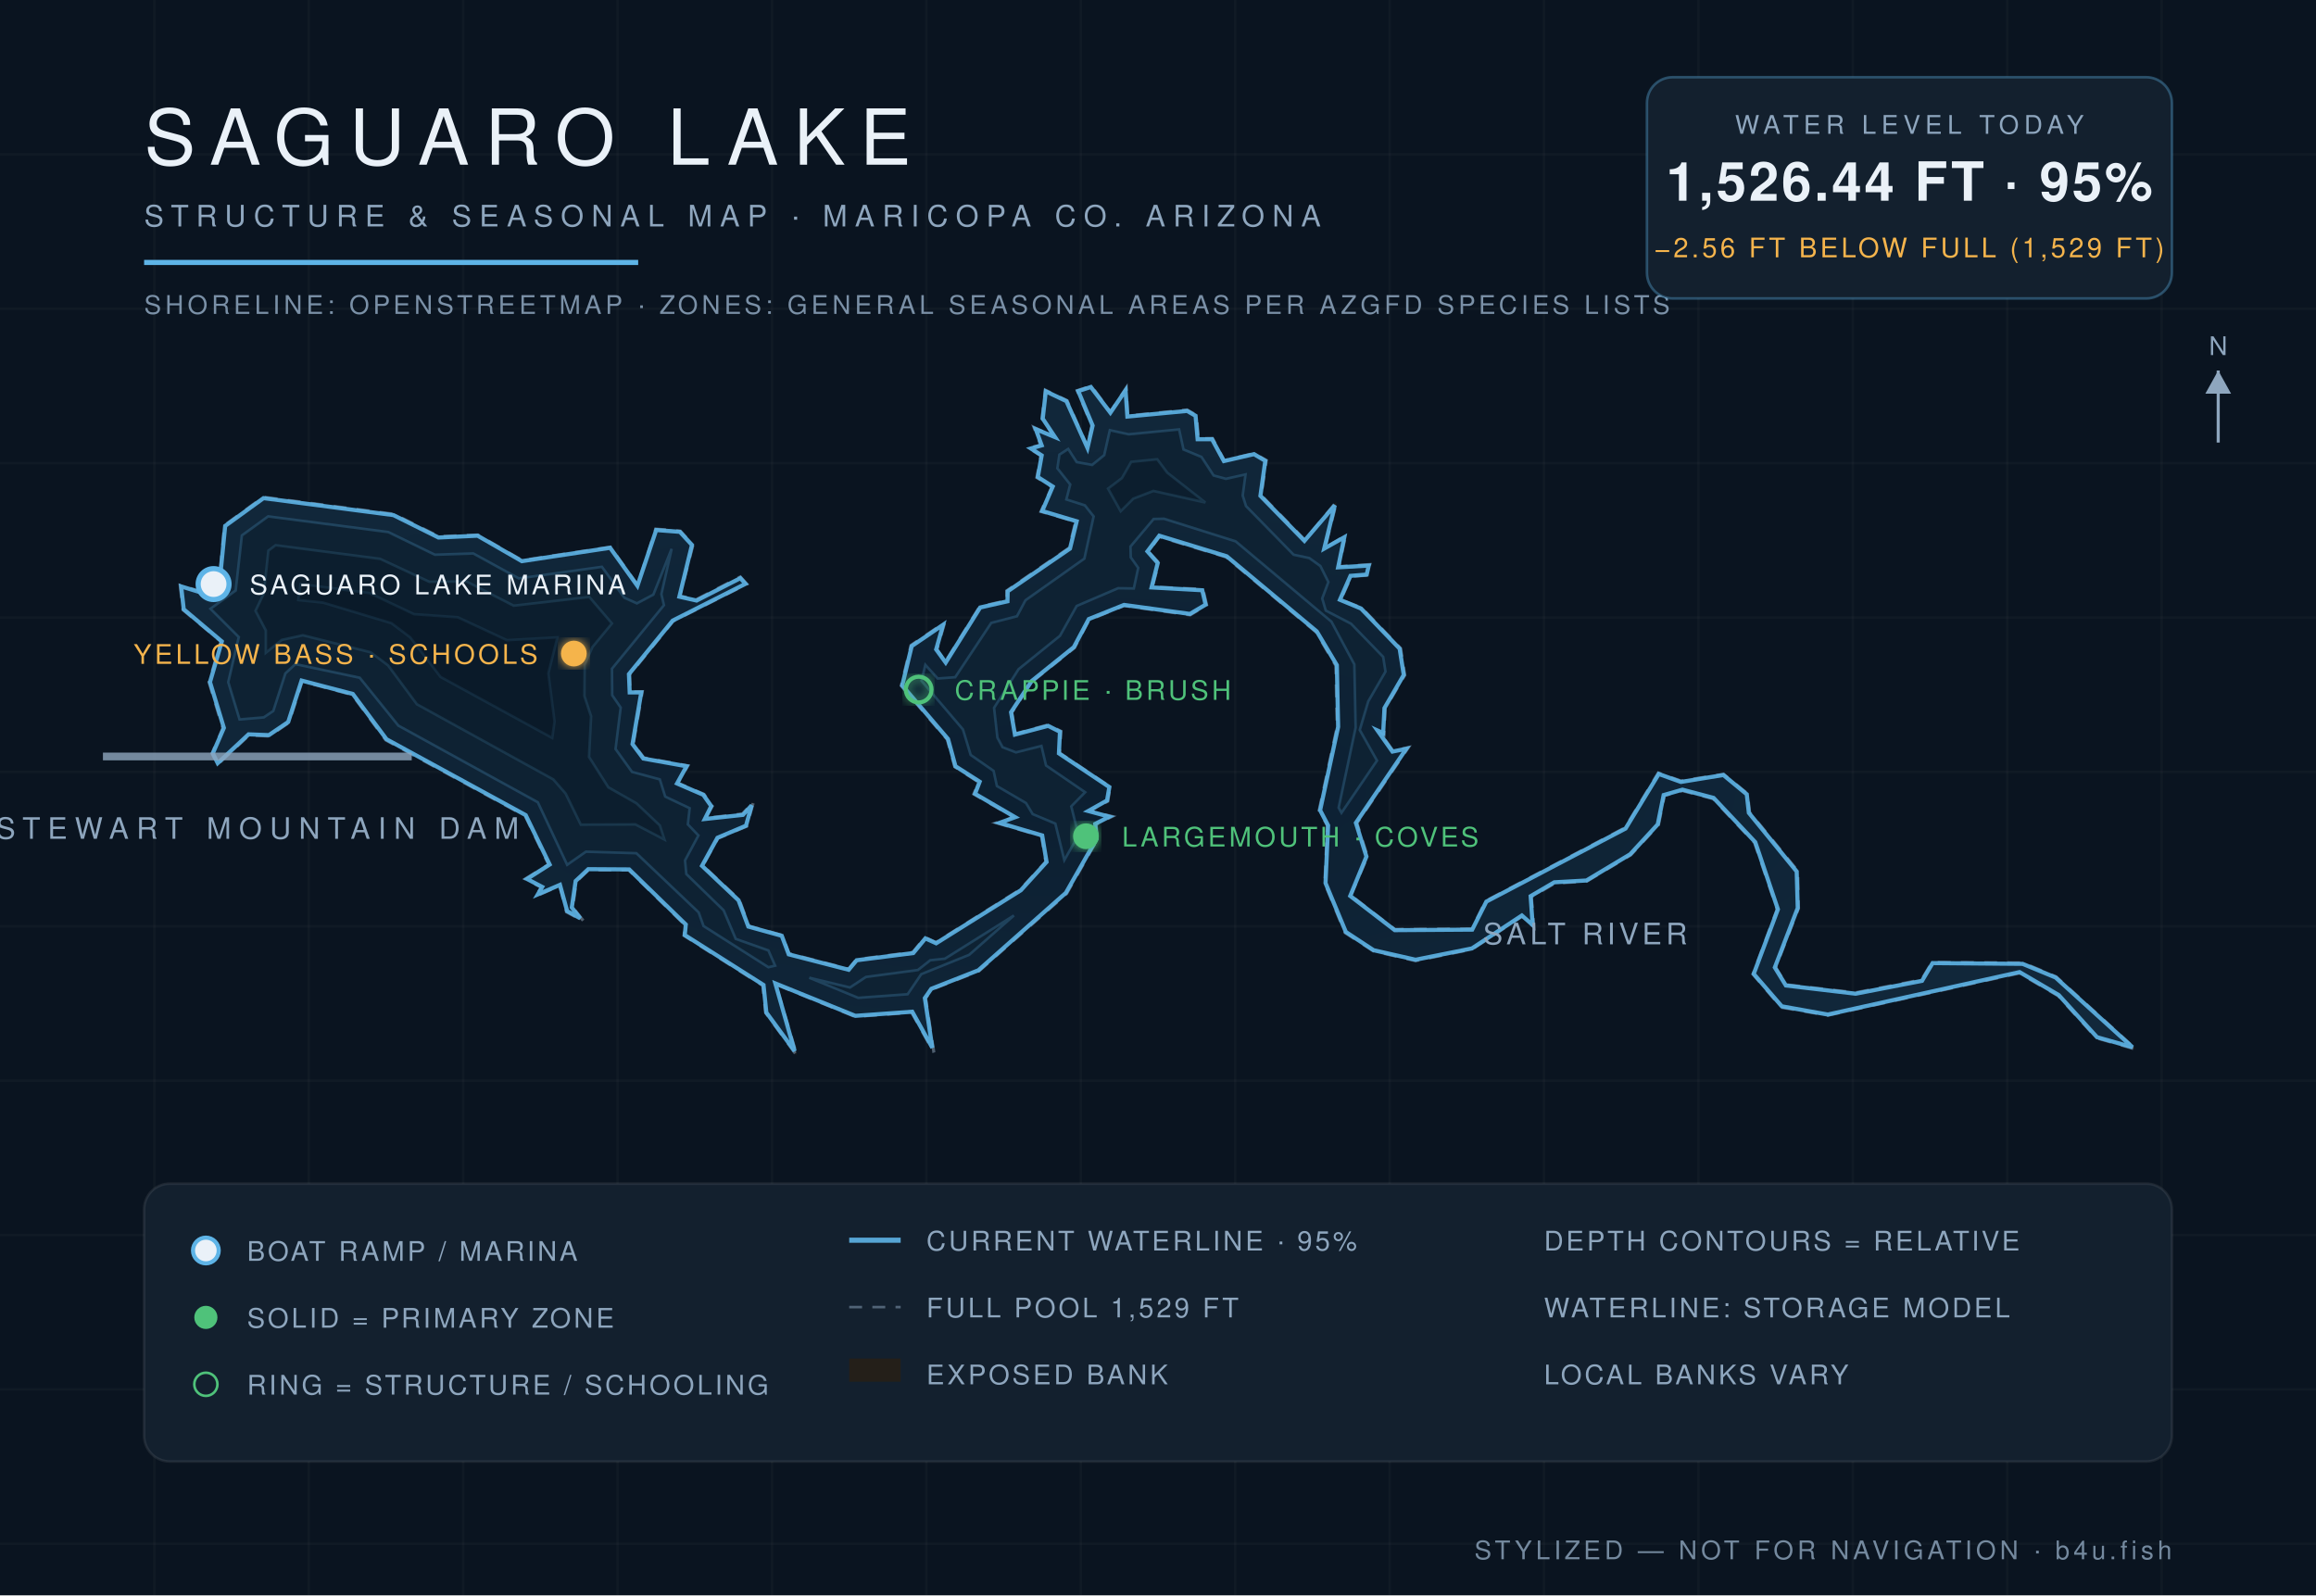
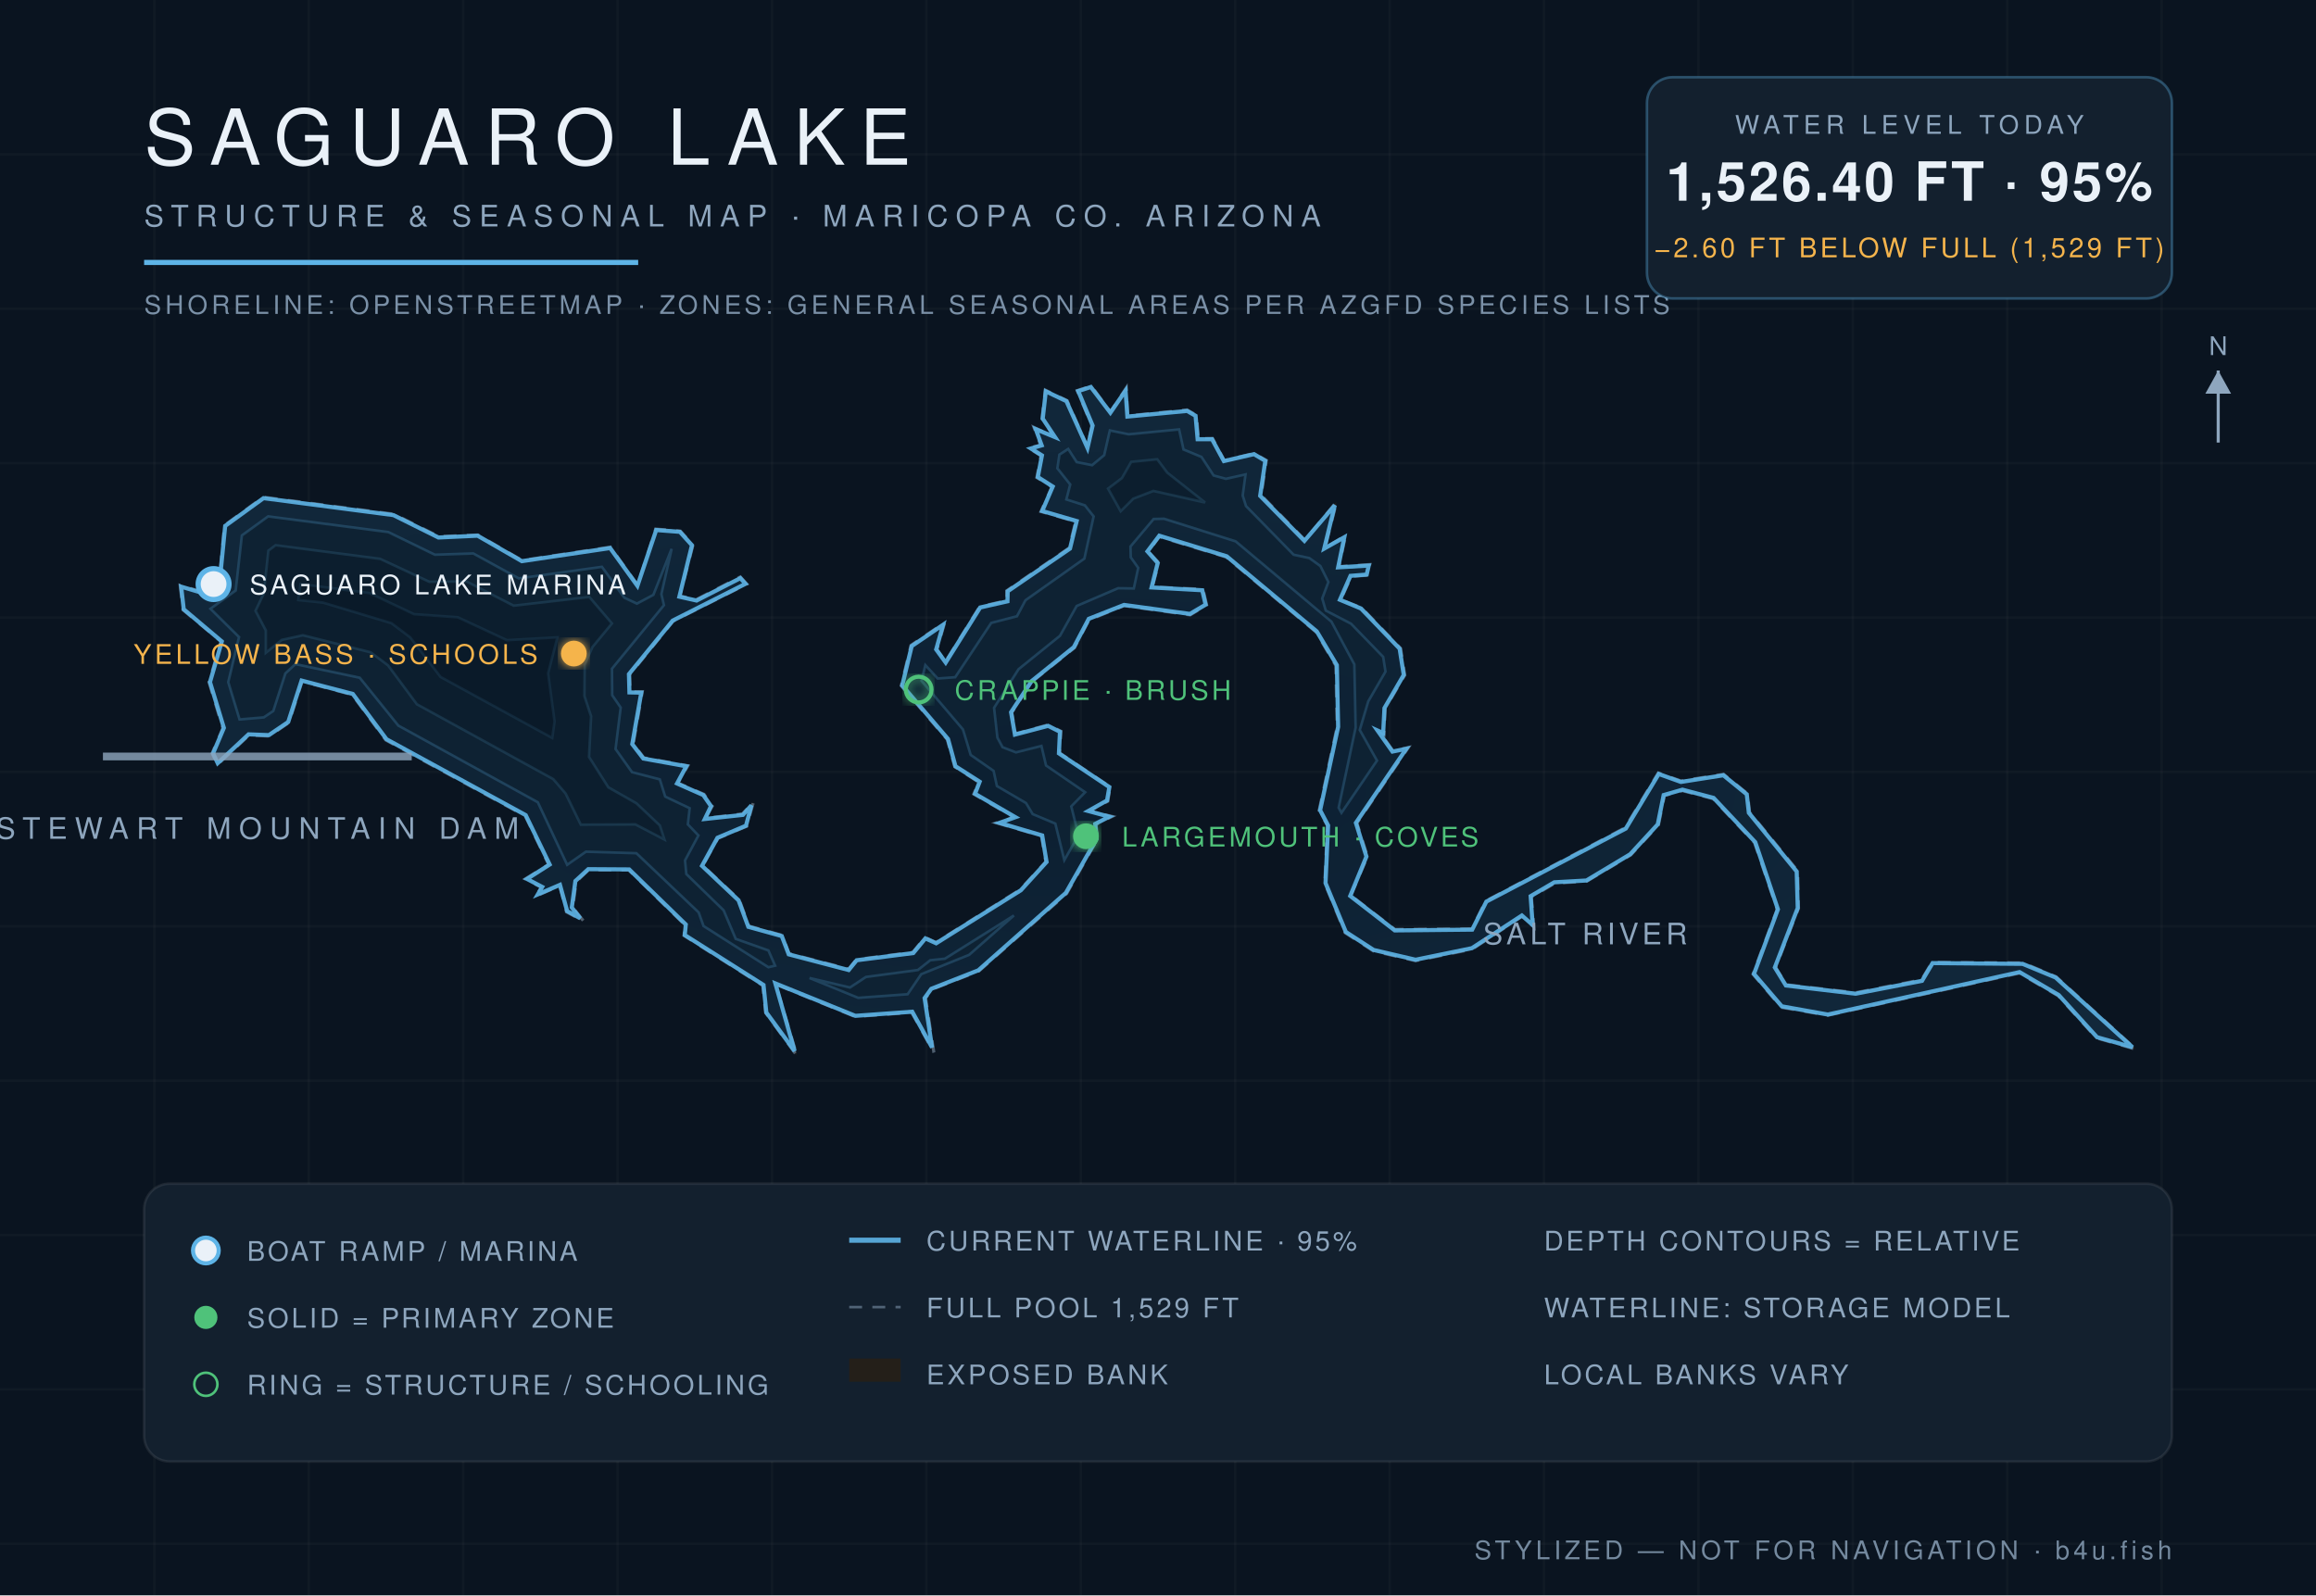
<svg xmlns="http://www.w3.org/2000/svg" viewBox="0 0 900 620" font-family="Helvetica,Arial,sans-serif">
  <defs>
    <radialGradient id="wg" cx="45%" cy="60%" r="80%">
      <stop offset="0%" stop-color="#0c1f31" />
      <stop offset="55%" stop-color="#102639" />
      <stop offset="100%" stop-color="#13293c" />
    </radialGradient>
    <filter id="glow">
      <feGaussianBlur stdDeviation="2.2" result="b" />
      <feMerge>
        <feMergeNode in="b" />
        <feMergeNode in="SourceGraphic" />
      </feMerge>
    </filter>
  </defs>
  <rect width="900" height="620" fill="#0a1420" />
  <g stroke="#ffffff" stroke-opacity="0.025">
    <line x1="60" y1="0" x2="60" y2="620" />
    <line x1="120" y1="0" x2="120" y2="620" />
    <line x1="180" y1="0" x2="180" y2="620" />
    <line x1="240" y1="0" x2="240" y2="620" />
    <line x1="300" y1="0" x2="300" y2="620" />
    <line x1="360" y1="0" x2="360" y2="620" />
    <line x1="420" y1="0" x2="420" y2="620" />
    <line x1="480" y1="0" x2="480" y2="620" />
    <line x1="540" y1="0" x2="540" y2="620" />
    <line x1="600" y1="0" x2="600" y2="620" />
    <line x1="660" y1="0" x2="660" y2="620" />
    <line x1="720" y1="0" x2="720" y2="620" />
    <line x1="780" y1="0" x2="780" y2="620" />
    <line x1="840" y1="0" x2="840" y2="620" />
    <line x1="0" y1="60" x2="900" y2="60" />
    <line x1="0" y1="120" x2="900" y2="120" />
    <line x1="0" y1="180" x2="900" y2="180" />
    <line x1="0" y1="240" x2="900" y2="240" />
    <line x1="0" y1="300" x2="900" y2="300" />
    <line x1="0" y1="360" x2="900" y2="360" />
    <line x1="0" y1="420" x2="900" y2="420" />
    <line x1="0" y1="480" x2="900" y2="480" />
    <line x1="0" y1="540" x2="900" y2="540" />
    <line x1="0" y1="600" x2="900" y2="600" />
  </g>
  <path d="M 524.9,348.0 L 531.4,332.9 L 527.3,319.9 L 547.3,290.5 L 541.3,291.8 L 535.6,283.8 L 537.8,285.6 L 538.3,275.3 L 545.9,262.4 L 544.3,252.0 L 529.1,236.2 L 521.0,233.1 L 525.1,224.0 L 531.3,223.6 L 532.3,219.4 L 520.3,220.2 L 522.9,208.1 L 514.9,213.0 L 519.4,195.0 L 507.1,209.9 L 490.1,192.5 L 492.1,178.9 L 487.3,176.2 L 475.8,179.0 L 471.2,170.4 L 465.7,170.5 L 465.0,161.4 L 461.3,159.3 L 438.2,161.6 L 437.7,150.7 L 431.5,160.1 L 424.1,150.0 L 418.6,151.8 L 424.3,165.5 L 422.6,173.8 L 414.7,155.7 L 406.2,151.6 L 404.9,162.7 L 409.7,169.8 L 401.8,166.1 L 404.4,173.0 L 399.7,174.1 L 404.5,177.1 L 402.9,185.6 L 408.8,189.2 L 404.5,198.8 L 418.0,202.7 L 415.4,213.0 L 391.2,229.6 L 391.3,233.4 L 380.7,235.8 L 367.4,257.2 L 364.1,252.4 L 367.1,242.0 L 354.0,250.8 L 350.2,266.5 L 368.1,287.4 L 371.0,298.0 L 380.4,304.0 L 378.4,308.6 L 394.2,317.7 L 387.2,319.8 L 404.7,324.9 L 406.4,334.9 L 396.5,345.7 L 363.7,366.3 L 359.5,364.3 L 354.7,370.1 L 332.8,372.9 L 329.8,376.6 L 306.6,370.6 L 304.0,363.5 L 291.0,359.9 L 287.3,349.7 L 273.1,336.4 L 279.0,325.8 L 290.2,321.1 L 292.8,311.7 L 288.5,316.3 L 274.1,318.0 L 276.8,313.3 L 273.6,308.7 L 263.4,304.3 L 267.3,297.6 L 250.2,294.5 L 246.1,289.1 L 249.6,268.8 L 244.9,268.9 L 244.7,262.2 L 261.6,241.4 L 290.2,227.0 L 287.7,224.2 L 270.6,233.0 L 264.2,231.6 L 269.3,211.8 L 264.4,206.4 L 254.8,205.6 L 247.8,227.4 L 237.2,212.6 L 202.9,217.8 L 185.7,207.9 L 170.5,208.5 L 153.0,199.8 L 102.3,193.2 L 87.2,204.2 L 85.1,226.5 L 78.8,230.1 L 70.0,227.5 L 71.1,237.0 L 85.9,249.3 L 81.2,265.1 L 86.6,283.0 L 82.4,292.8 L 84.5,297.2 L 96.8,285.7 L 104.6,286.1 L 112.3,280.8 L 117.4,264.8 L 136.9,270.0 L 149.9,287.6 L 204.1,317.1 L 213.2,336.0 L 204.1,341.6 L 210.4,344.9 L 208.0,348.4 L 217.5,344.2 L 220.1,354.4 L 226.8,358.0 L 222.6,352.7 L 223.9,342.7 L 228.7,338.1 L 244.3,338.1 L 266.2,359.5 L 265.8,363.6 L 296.4,383.0 L 297.5,393.6 L 309.7,410.3 L 301.4,382.5 L 332.3,395.1 L 354.3,393.5 L 362.9,409.0 L 359.7,387.9 L 362.2,384.5 L 380.4,377.4 L 414.5,347.3 L 426.5,326.1 L 425.9,320.4 L 432.2,317.3 L 423.3,315.2 L 430.5,311.4 L 431.4,305.8 L 411.7,292.6 L 412.3,284.2 L 407.3,281.7 L 394.6,285.2 L 393.2,276.9 L 401.1,264.9 L 417.6,251.7 L 423.2,240.9 L 436.8,235.4 L 462.5,239.0 L 468.9,235.1 L 467.5,229.0 L 447.8,228.1 L 450.3,218.7 L 446.2,214.4 L 450.5,208.6 L 476.5,216.5 L 511.4,245.6 L 519.1,258.7 L 519.6,282.5 L 512.6,315.0 L 515.8,320.8 L 514.8,343.3 L 522.7,362.5 L 533.7,369.6 L 550.1,373.4 L 572.1,368.9 L 591.5,356.1 L 596.1,360.3 L 595.1,348.6 L 604.1,343.3 L 616.6,342.5 L 633.7,332.3 L 644.5,320.6 L 646.8,309.2 L 653.8,307.3 L 665.7,310.4 L 681.8,327.5 L 690.6,353.4 L 681.2,378.6 L 692.2,391.5 L 710.3,394.6 L 784.7,378.2 L 799.8,387.0 L 814.7,403.4 L 830.0,407.8 L 799.0,379.6 L 786.1,374.2 L 750.8,374.0 L 746.7,380.8 L 721.1,385.8 L 694.2,382.7 L 690.0,376.0 L 698.9,353.0 L 698.6,338.5 L 679.9,315.7 L 679.1,308.5 L 669.8,300.9 L 653.2,303.5 L 644.4,300.4 L 631.5,321.7 L 577.3,350.2 L 572.0,361.0 L 542.0,361.2 L 524.9,348.0 Z" fill="#241f19" fill-opacity="0.9" stroke="#8ea6be" stroke-opacity="0.5" stroke-width="1.2" stroke-dasharray="5 4" />
-   <path d="M 524.7,348.2 L 542.0,361.5 L 572.1,361.3 L 577.6,350.4 L 631.7,322.0 L 644.6,300.8 L 653.2,303.9 L 669.7,301.2 L 678.8,308.7 L 679.6,315.9 L 698.2,338.7 L 698.6,352.9 L 689.7,376.0 L 694.0,383.0 L 721.1,386.2 L 746.9,381.2 L 751.0,374.3 L 786.0,374.6 L 798.8,379.9 L 828.7,407.0 L 814.9,403.1 L 800.0,386.7 L 784.8,377.8 L 710.3,394.3 L 692.4,391.1 L 681.5,378.5 L 690.9,353.4 L 682.1,327.3 L 665.9,310.1 L 653.8,306.9 L 646.5,309.0 L 644.2,320.4 L 633.5,332.0 L 616.5,342.2 L 604.0,342.9 L 594.8,348.3 L 595.6,359.5 L 591.4,355.8 L 572.0,368.6 L 550.1,373.0 L 533.8,369.3 L 523.0,362.2 L 515.1,343.2 L 516.1,320.8 L 513.0,314.9 L 520.0,282.5 L 519.5,258.5 L 511.7,245.4 L 476.7,216.2 L 450.5,208.2 L 445.9,214.3 L 449.9,218.8 L 447.5,228.3 L 467.2,229.4 L 468.5,235.0 L 462.4,238.6 L 436.8,235.1 L 423.1,240.6 L 417.3,251.5 L 400.9,264.7 L 392.9,276.8 L 394.4,285.5 L 407.3,282.1 L 411.9,284.4 L 411.5,292.8 L 431.1,305.9 L 430.2,311.1 L 422.9,315.2 L 431.1,317.4 L 425.6,320.2 L 426.1,326.1 L 414.2,347.0 L 380.2,377.1 L 361.9,384.3 L 359.4,387.9 L 362.3,407.2 L 354.5,393.2 L 332.4,394.8 L 301.3,382.2 L 308.8,408.5 L 297.8,393.5 L 296.7,382.8 L 266.1,363.4 L 266.5,359.3 L 244.5,337.9 L 228.6,337.8 L 223.7,342.4 L 222.2,352.7 L 225.5,356.9 L 220.4,354.1 L 217.6,343.9 L 209.0,347.6 L 210.7,344.7 L 204.8,341.6 L 213.6,336.0 L 204.3,316.8 L 150.2,287.3 L 137.1,269.7 L 117.2,264.5 L 112.0,280.6 L 104.5,285.7 L 96.6,285.4 L 84.6,296.6 L 82.7,292.8 L 87.0,282.9 L 81.6,265.1 L 86.2,249.3 L 71.4,236.8 L 70.4,227.9 L 78.8,230.5 L 85.3,226.8 L 87.5,204.4 L 102.4,193.6 L 152.9,200.2 L 170.4,208.9 L 185.6,208.2 L 202.8,218.1 L 237.1,212.9 L 247.7,227.7 L 255.0,206.0 L 264.2,206.7 L 268.9,211.8 L 264.0,231.9 L 270.7,233.4 L 287.7,224.7 L 289.7,226.9 L 261.4,241.2 L 244.4,262.0 L 244.7,269.1 L 249.2,269.1 L 245.8,289.2 L 250.0,294.8 L 266.8,297.8 L 263.1,304.5 L 273.3,308.9 L 276.4,313.3 L 273.9,318.3 L 288.7,316.7 L 292.1,313.0 L 289.9,320.9 L 278.8,325.6 L 272.8,336.5 L 287.0,349.9 L 290.8,360.1 L 303.8,363.7 L 306.5,370.9 L 329.8,376.9 L 332.9,373.2 L 354.9,370.4 L 359.6,364.7 L 363.8,366.6 L 396.7,346.0 L 406.7,335.0 L 405.0,324.7 L 388.4,319.8 L 394.5,317.6 L 378.9,308.5 L 380.7,303.8 L 371.3,297.8 L 368.4,287.2 L 350.6,266.4 L 354.3,251.1 L 366.5,242.8 L 363.8,252.4 L 367.5,257.5 L 380.9,236.1 L 391.5,233.7 L 391.6,229.8 L 415.8,213.2 L 418.4,202.6 L 405.0,198.6 L 409.1,189.1 L 403.3,185.4 L 404.8,177.0 L 400.6,174.3 L 404.8,173.1 L 402.5,166.8 L 410.0,169.9 L 405.2,162.7 L 406.4,152.1 L 414.4,155.9 L 422.6,174.1 L 424.6,165.4 L 419.0,152.0 L 423.9,150.4 L 431.5,160.4 L 437.4,151.7 L 438.1,161.9 L 461.3,159.7 L 464.6,161.6 L 465.4,170.7 L 471.0,170.7 L 475.6,179.2 L 487.3,176.5 L 491.7,179.1 L 489.8,192.7 L 506.9,210.2 L 518.7,196.4 L 514.6,213.2 L 522.4,208.8 L 520.0,220.5 L 531.9,219.8 L 531.1,223.3 L 524.8,223.8 L 520.7,233.1 L 528.9,236.5 L 543.9,252.1 L 545.5,262.3 L 538.0,275.2 L 537.5,284.9 L 535.3,283.9 L 541.1,292.1 L 546.5,291.0 L 526.9,319.8 L 531.0,332.9 L 524.7,348.2 Z" fill="url(#wg)" stroke="#5eb4e7" stroke-opacity="0.9" stroke-width="1.6" />
-   <path d="M 81.8,236.6 L 91.6,229.5 L 94.0,208.1 L 104.2,200.7 L 150.9,206.8 L 169.0,215.6 L 183.9,215.1 L 201.6,224.8 L 233.9,220.3 L 242.6,232.3 L 247.5,234.5 L 253.9,231.1 L 261.0,213.3 L 257.0,230.9 L 258.0,235.2 L 237.8,259.9 L 237.9,270.2 L 241.2,275.0 L 239.2,291.1 L 245.6,300.0 L 256.4,302.9 L 258.5,309.6 L 268.0,314.1 L 267.3,320.4 L 271.4,324.7 L 266.2,334.4 L 266.7,339.7 L 281.2,353.8 L 285.9,364.9 L 298.6,369.4 L 301.2,375.3 L 298.6,375.9 L 273.4,359.9 L 271.5,354.6 L 247.3,331.6 L 227.7,331.0 L 220.4,336.1 L 209.0,311.8 L 154.8,282.0 L 139.8,263.4 L 114.8,258.1 L 110.9,261.7 L 106.2,276.3 L 102.5,278.8 L 93.1,279.6 L 88.7,265.1 L 92.8,247.6 L 81.8,236.6 Z" fill="#0e2233" stroke="#5eb4e7" stroke-opacity="0.22" stroke-width="1" />
-   <path d="M 314.5,380.0 L 330.3,383.8 L 336.5,379.7 L 356.7,377.0 L 361.5,373.2 L 367.2,372.6 L 394.0,355.8 L 376.6,371.1 L 358.0,378.6 L 352.7,386.4 L 333.5,387.8 L 314.5,380.0 Z" fill="#0e2233" stroke="#5eb4e7" stroke-opacity="0.22" stroke-width="1" />
-   <path d="M 413.6,334.3 L 410.1,320.1 L 401.3,316.4 L 398.7,312.1 L 387.4,305.5 L 386.1,299.6 L 377.2,293.4 L 374.2,283.5 L 358.1,264.6 L 359.6,258.4 L 364.4,263.7 L 371.2,263.2 L 385.2,242.1 L 395.2,239.5 L 398.5,233.3 L 421.4,217.1 L 425.0,200.7 L 421.6,196.4 L 414.4,194.1 L 415.9,188.3 L 410.9,182.0 L 411.7,176.7 L 415.1,174.5 L 418.4,179.6 L 424.4,180.7 L 429.1,176.9 L 431.3,167.2 L 438.6,168.8 L 458.2,166.9 L 459.9,174.7 L 466.9,177.6 L 471.6,184.8 L 476.4,186.1 L 484.0,184.4 L 482.9,192.6 L 484.2,196.7 L 502.7,215.6 L 508.8,216.9 L 513.1,220.0 L 516.2,226.2 L 513.8,232.6 L 515.2,237.3 L 525.0,242.4 L 537.5,255.3 L 538.4,261.0 L 531.7,272.6 L 528.4,283.7 L 535.1,295.6 L 521.3,315.9 L 520.2,313.9 L 526.8,282.8 L 526.3,258.2 L 517.4,241.6 L 480.2,210.4 L 452.3,201.6 L 448.3,201.7 L 439.3,212.4 L 439.4,216.6 L 442.3,220.7 L 440.6,228.7 L 434.5,228.6 L 418.4,235.5 L 411.9,247.1 L 395.8,260.1 L 386.3,275.1 L 387.6,286.7 L 389.6,290.4 L 394.8,292.4 L 404.7,289.9 L 406.5,297.5 L 421.7,307.9 L 416.3,313.4 L 419.1,324.6 L 413.6,334.3 Z" fill="#0e2233" stroke="#5eb4e7" stroke-opacity="0.22" stroke-width="1" />
-   <path d="M 103.3,253.7 L 103.3,245.0 L 99.3,237.4 L 102.5,230.7 L 104.3,214.0 L 107.1,211.9 L 147.7,217.2 L 166.8,226.1 L 181.3,226.0 L 199.6,235.4 L 229.0,232.0 L 237.8,242.3 L 230.2,251.5 L 227.2,258.3 L 227.1,270.5 L 229.7,278.4 L 228.9,294.2 L 236.4,306.0 L 247.3,312.2 L 256.4,320.8 L 258.2,326.3 L 246.9,320.4 L 225.7,320.5 L 219.8,308.4 L 215.0,302.9 L 162.0,273.7 L 150.8,258.6 L 144.0,253.5 L 117.7,246.9 L 109.5,248.7 L 103.3,253.7 Z" fill="#0c1e2e" stroke="#5eb4e7" stroke-opacity="0.15" stroke-width="1" />
-   <path d="M 435.5,198.7 L 430.6,189.9 L 436.0,185.8 L 439.6,179.5 L 449.7,178.5 L 453.6,183.7 L 468.4,195.3 L 448.2,190.8 L 440.4,193.8 L 435.5,198.7 Z" fill="#0c1e2e" stroke="#5eb4e7" stroke-opacity="0.15" stroke-width="1" />
-   <path d="M 115.9,233.2 L 116.8,227.0 L 143.6,230.5 L 160.9,238.7 L 177.9,239.9 L 197.0,248.8 L 216.6,247.7 L 213.1,261.7 L 215.5,280.4 L 214.6,286.8 L 171.2,263.1 L 159.4,247.7 L 152.1,242.2 L 125.5,234.2 L 115.9,233.2 Z" fill="#0a1a29" stroke="#5eb4e7" stroke-opacity="0.1" stroke-width="1" />
+   <path d="M 524.7,348.2 L 542.0,361.6 L 572.1,361.3 L 577.6,350.4 L 631.8,322.0 L 644.6,300.8 L 653.2,303.9 L 669.7,301.3 L 678.8,308.7 L 679.6,315.9 L 698.2,338.7 L 698.6,352.9 L 689.7,376.0 L 694.0,383.0 L 721.1,386.2 L 746.9,381.2 L 751.0,374.3 L 786.0,374.6 L 798.8,379.9 L 828.7,407.0 L 814.9,403.1 L 800.0,386.7 L 784.8,377.8 L 710.3,394.3 L 692.4,391.1 L 681.6,378.5 L 690.9,353.4 L 682.1,327.3 L 665.9,310.1 L 653.8,306.9 L 646.5,309.0 L 644.2,320.4 L 633.5,332.0 L 616.5,342.2 L 604.0,342.9 L 594.8,348.3 L 595.6,359.5 L 591.4,355.8 L 572.0,368.5 L 550.1,373.0 L 533.8,369.2 L 523.0,362.2 L 515.1,343.2 L 516.1,320.8 L 513.0,314.9 L 520.0,282.5 L 519.5,258.5 L 511.7,245.4 L 476.7,216.2 L 450.5,208.2 L 445.9,214.3 L 449.9,218.8 L 447.5,228.3 L 467.2,229.4 L 468.5,235.0 L 462.4,238.6 L 436.8,235.1 L 423.1,240.5 L 417.3,251.5 L 400.9,264.7 L 392.9,276.8 L 394.4,285.5 L 407.3,282.1 L 411.9,284.4 L 411.5,292.8 L 431.1,305.9 L 430.2,311.1 L 422.9,315.2 L 431.1,317.4 L 425.6,320.2 L 426.1,326.1 L 414.2,347.0 L 380.2,377.1 L 361.9,384.3 L 359.3,387.9 L 362.2,407.1 L 354.5,393.2 L 332.4,394.8 L 301.3,382.2 L 308.8,408.5 L 297.8,393.5 L 296.7,382.8 L 266.1,363.4 L 266.5,359.3 L 244.5,337.9 L 228.6,337.8 L 223.6,342.4 L 222.2,352.7 L 225.5,356.9 L 220.4,354.1 L 217.6,343.9 L 209.0,347.6 L 210.7,344.7 L 204.8,341.6 L 213.6,336.0 L 204.3,316.8 L 150.2,287.3 L 137.1,269.7 L 117.2,264.5 L 112.0,280.6 L 104.5,285.7 L 96.6,285.4 L 84.6,296.6 L 82.8,292.8 L 87.0,282.9 L 81.6,265.1 L 86.2,249.3 L 71.4,236.8 L 70.4,228.0 L 78.8,230.5 L 85.3,226.8 L 87.5,204.4 L 102.4,193.6 L 152.9,200.2 L 170.4,208.9 L 185.6,208.2 L 202.8,218.1 L 237.1,213.0 L 247.7,227.7 L 255.0,206.0 L 264.2,206.7 L 268.9,211.9 L 264.0,231.9 L 270.7,233.4 L 287.7,224.7 L 289.7,226.9 L 261.4,241.2 L 244.4,262.0 L 244.6,269.1 L 249.2,269.2 L 245.7,289.2 L 250.0,294.8 L 266.7,297.8 L 263.1,304.5 L 273.3,309.0 L 276.3,313.3 L 273.9,318.3 L 288.7,316.7 L 292.0,313.0 L 289.9,320.9 L 278.8,325.6 L 272.8,336.5 L 287.0,349.9 L 290.8,360.2 L 303.8,363.8 L 306.5,370.9 L 329.8,377.0 L 332.9,373.2 L 354.9,370.4 L 359.6,364.7 L 363.8,366.6 L 396.7,346.0 L 406.7,335.0 L 405.0,324.7 L 388.4,319.8 L 394.6,317.6 L 378.9,308.5 L 380.7,303.8 L 371.3,297.8 L 368.4,287.2 L 350.6,266.4 L 354.3,251.1 L 366.5,242.8 L 363.8,252.4 L 367.5,257.5 L 380.9,236.1 L 391.5,233.7 L 391.6,229.8 L 415.8,213.2 L 418.4,202.5 L 405.0,198.6 L 409.1,189.1 L 403.3,185.4 L 404.9,177.0 L 400.6,174.3 L 404.8,173.1 L 402.5,166.8 L 410.0,169.9 L 405.2,162.7 L 406.4,152.1 L 414.4,155.9 L 422.6,174.1 L 424.6,165.4 L 419.0,152.0 L 423.9,150.4 L 431.5,160.4 L 437.4,151.8 L 438.1,161.9 L 461.3,159.7 L 464.6,161.6 L 465.4,170.7 L 471.0,170.7 L 475.6,179.2 L 487.3,176.5 L 491.7,179.1 L 489.7,192.7 L 506.9,210.2 L 518.7,196.4 L 514.6,213.2 L 522.4,208.8 L 520.0,220.5 L 531.9,219.8 L 531.1,223.3 L 524.8,223.8 L 520.7,233.1 L 528.9,236.5 L 543.9,252.1 L 545.5,262.3 L 538.0,275.2 L 537.5,284.9 L 535.3,283.9 L 541.1,292.1 L 546.5,291.0 L 526.9,319.8 L 531.0,332.9 L 524.7,348.2 Z" fill="url(#wg)" stroke="#5eb4e7" stroke-opacity="0.9" stroke-width="1.6" />
+   <path d="M 81.8,236.6 L 91.6,229.5 L 94.0,208.1 L 104.2,200.7 L 150.9,206.8 L 169.0,215.6 L 183.9,215.1 L 201.6,224.8 L 233.9,220.3 L 242.6,232.3 L 247.5,234.6 L 253.9,231.2 L 261.0,213.3 L 257.0,230.9 L 258.0,235.2 L 237.8,259.9 L 237.9,270.2 L 241.2,275.0 L 239.2,291.1 L 245.6,300.1 L 256.4,302.9 L 258.5,309.6 L 268.0,314.1 L 267.3,320.4 L 271.4,324.7 L 266.2,334.4 L 266.7,339.7 L 281.2,353.8 L 285.9,364.9 L 298.6,369.4 L 301.2,375.3 L 298.6,375.9 L 273.4,359.9 L 271.5,354.6 L 247.3,331.6 L 227.7,331.0 L 220.4,336.1 L 209.0,311.8 L 154.8,282.0 L 139.8,263.4 L 114.8,258.1 L 110.9,261.7 L 106.2,276.3 L 102.5,278.8 L 93.1,279.6 L 88.7,265.1 L 92.9,247.6 L 81.8,236.6 Z" fill="#0e2233" stroke="#5eb4e7" stroke-opacity="0.22" stroke-width="1" />
+   <path d="M 314.6,380.1 L 330.3,383.8 L 336.5,379.7 L 356.7,377.0 L 361.5,373.2 L 367.2,372.6 L 394.0,355.8 L 376.6,371.1 L 358.0,378.6 L 352.7,386.4 L 333.5,387.8 L 314.6,380.1 Z" fill="#0e2233" stroke="#5eb4e7" stroke-opacity="0.22" stroke-width="1" />
+   <path d="M 413.6,334.3 L 410.1,320.1 L 401.3,316.4 L 398.7,312.1 L 387.4,305.5 L 386.1,299.6 L 377.2,293.4 L 374.2,283.5 L 358.1,264.6 L 359.6,258.5 L 364.4,263.7 L 371.2,263.2 L 385.2,242.1 L 395.2,239.5 L 398.5,233.3 L 421.4,217.1 L 425.0,200.7 L 421.6,196.4 L 414.4,194.1 L 415.9,188.3 L 410.9,182.0 L 411.7,176.7 L 415.1,174.5 L 418.4,179.6 L 424.4,180.8 L 429.1,176.9 L 431.3,167.3 L 438.6,168.8 L 458.2,166.9 L 459.9,174.7 L 466.9,177.6 L 471.6,184.8 L 476.4,186.1 L 484.0,184.4 L 482.9,192.6 L 484.2,196.7 L 502.7,215.6 L 508.8,216.9 L 513.1,220.0 L 516.2,226.2 L 513.8,232.6 L 515.2,237.3 L 525.0,242.4 L 537.5,255.3 L 538.4,261.0 L 531.7,272.6 L 528.4,283.7 L 535.1,295.6 L 521.3,315.9 L 520.2,313.9 L 526.8,282.8 L 526.3,258.2 L 517.4,241.6 L 480.2,210.4 L 452.3,201.6 L 448.3,201.7 L 439.3,212.4 L 439.4,216.6 L 442.3,220.7 L 440.6,228.7 L 434.5,228.6 L 418.4,235.5 L 411.9,247.1 L 395.8,260.1 L 386.3,275.1 L 387.6,286.7 L 389.6,290.4 L 394.8,292.4 L 404.7,289.9 L 406.5,297.5 L 421.7,307.9 L 416.3,313.4 L 419.1,324.6 L 413.6,334.3 Z" fill="#0e2233" stroke="#5eb4e7" stroke-opacity="0.22" stroke-width="1" />
+   <path d="M 103.3,253.7 L 103.3,245.0 L 99.3,237.4 L 102.5,230.7 L 104.3,214.0 L 107.1,211.9 L 147.7,217.2 L 166.8,226.1 L 181.3,226.0 L 199.6,235.4 L 229.0,232.0 L 237.8,242.3 L 230.2,251.5 L 227.2,258.3 L 227.1,270.5 L 229.7,278.4 L 228.9,294.2 L 236.4,306.0 L 247.3,312.2 L 256.4,320.8 L 258.2,326.3 L 246.9,320.4 L 225.7,320.5 L 219.8,308.4 L 215.0,302.8 L 162.0,273.7 L 150.8,258.6 L 144.0,253.5 L 117.7,246.9 L 109.5,248.7 L 103.3,253.7 Z" fill="#0c1e2e" stroke="#5eb4e7" stroke-opacity="0.15" stroke-width="1" />
+   <path d="M 435.5,198.7 L 430.6,189.9 L 436.0,185.8 L 439.6,179.5 L 449.7,178.5 L 453.6,183.7 L 468.3,195.3 L 448.2,190.8 L 440.4,193.8 L 435.5,198.7 Z" fill="#0c1e2e" stroke="#5eb4e7" stroke-opacity="0.15" stroke-width="1" />
+   <path d="M 115.9,233.2 L 116.8,227.0 L 143.6,230.5 L 160.9,238.7 L 177.9,239.9 L 197.0,248.8 L 216.6,247.7 L 213.0,261.7 L 215.5,280.4 L 214.6,286.8 L 171.2,263.1 L 159.4,247.7 L 152.1,242.2 L 125.5,234.2 L 115.9,233.2 Z" fill="#0a1a29" stroke="#5eb4e7" stroke-opacity="0.1" stroke-width="1" />
  <text x="616" y="367" fill="#8ea6be" font-size="11.5" letter-spacing="1.6" text-anchor="middle">SALT RIVER</text>
  <line x1="40" y1="294" x2="160" y2="294" stroke="#8ea6be" stroke-width="3" stroke-opacity="0.8" />
  <text x="100" y="326" fill="#8ea6be" font-size="11.5" letter-spacing="3" text-anchor="middle">STEWART MOUNTAIN DAM</text>
  <circle cx="83" cy="227" r="6" fill="#eaf1f8" stroke="#5eb4e7" stroke-width="2" />
  <text x="97" y="231" fill="#eaf1f8" font-size="10.5" letter-spacing="1.2" text-anchor="start">SAGUARO LAKE MARINA</text>
  <circle cx="223" cy="254" r="5" fill="#f5b44c" filter="url(#glow)" />
  <text x="209" y="258" fill="#f5b44c" font-size="10.5" letter-spacing="1.2" text-anchor="end">YELLOW BASS · SCHOOLS</text>
  <circle cx="422" cy="325" r="5" fill="#4fc27a" filter="url(#glow)" />
  <text x="436" y="329" fill="#4fc27a" font-size="10.5" letter-spacing="1.2" text-anchor="start">LARGEMOUTH · COVES</text>
  <circle cx="357" cy="268" r="5" fill="none" stroke="#4fc27a" stroke-width="1.6" filter="url(#glow)" />
  <text x="371" y="272" fill="#4fc27a" font-size="10.5" letter-spacing="1.2" text-anchor="start">CRAPPIE · BRUSH</text>
  <text x="56" y="64" fill="#eaf1f8" font-size="30" letter-spacing="6" font-weight="300">SAGUARO LAKE</text>
  <text x="56" y="88" fill="#8ea6be" font-size="11.5" letter-spacing="3">STRUCTURE &amp; SEASONAL MAP · MARICOPA CO. ARIZONA</text>
  <line x1="56" y1="102" x2="248" y2="102" stroke="#5eb4e7" stroke-width="2" />
  <text x="56" y="122" fill="#8ea6be" font-size="10" letter-spacing="1.5" opacity="0.85">SHORELINE: OPENSTREETMAP · ZONES: GENERAL SEASONAL AREAS PER AZGFD SPECIES LISTS</text>
  <g>
    <rect x="640" y="30" width="204" height="86" rx="10" fill="#13202e" stroke="#5eb4e7" stroke-opacity="0.35" />
    <text x="742" y="52" fill="#8ea6be" font-size="10" letter-spacing="2" text-anchor="middle">WATER LEVEL TODAY</text>
-     <text x="742" y="78" fill="#eaf1f8" font-size="21" letter-spacing="1" text-anchor="middle" font-weight="600">1,526.44 FT · 95%</text>
-     <text x="742" y="100" fill="#f5b44c" font-size="10.5" letter-spacing="1.2" text-anchor="middle">−2.56 FT BELOW FULL (1,529 FT)</text>
+     <text x="742" y="78" fill="#eaf1f8" font-size="21" letter-spacing="1" text-anchor="middle" font-weight="600">1,526.40 FT · 95%</text>
+     <text x="742" y="100" fill="#f5b44c" font-size="10.5" letter-spacing="1.2" text-anchor="middle">−2.60 FT BELOW FULL (1,529 FT)</text>
  </g>
  <g font-size="10.5" letter-spacing="1.1">
    <rect x="56" y="460" width="788" height="108" rx="10" fill="#13202e" stroke="#ffffff" stroke-opacity="0.08" />
    <circle cx="80" cy="486" r="5" fill="#eaf1f8" stroke="#5eb4e7" stroke-width="1.6" />
    <text x="96" y="490" fill="#8ea6be">BOAT RAMP / MARINA</text>
    <circle cx="80" cy="512" r="4.5" fill="#4fc27a" />
    <text x="96" y="516" fill="#8ea6be">SOLID = PRIMARY ZONE</text>
    <circle cx="80" cy="538" r="4.5" fill="none" stroke="#4fc27a" />
    <text x="96" y="542" fill="#8ea6be">RING = STRUCTURE / SCHOOLING</text>
    <line x1="330" y1="482" x2="350" y2="482" stroke="#5eb4e7" stroke-opacity="0.9" stroke-width="2" />
    <text x="360" y="486" fill="#8ea6be">CURRENT WATERLINE · 95%</text>
    <line x1="330" y1="508" x2="350" y2="508" stroke="#8ea6be" stroke-opacity="0.5" stroke-dasharray="5 4" />
    <text x="360" y="512" fill="#8ea6be">FULL POOL 1,529 FT</text>
    <rect x="330" y="528" width="20" height="9" fill="#241f19" />
    <text x="360" y="538" fill="#8ea6be">EXPOSED BANK</text>
    <text x="600" y="486" fill="#8ea6be">DEPTH CONTOURS = RELATIVE</text>
    <text x="600" y="512" fill="#8ea6be">WATERLINE: STORAGE MODEL</text>
    <text x="600" y="538" fill="#8ea6be">LOCAL BANKS VARY</text>
  </g>
  <text x="844" y="606" fill="#8ea6be" font-size="10" letter-spacing="1.5" text-anchor="end" opacity="0.8">STYLIZED — NOT FOR NAVIGATION · b4u.fish</text>
  <g transform="translate(862,158)" stroke="#8ea6be" fill="#8ea6be">
    <line x1="0" y1="14" x2="0" y2="-14" stroke-width="1.2" />
    <path d="M 0,-14 l 5,9 h -10 z" stroke="none" />
    <text x="0" y="-20" font-size="10" text-anchor="middle" stroke="none">N</text>
  </g>
</svg>
